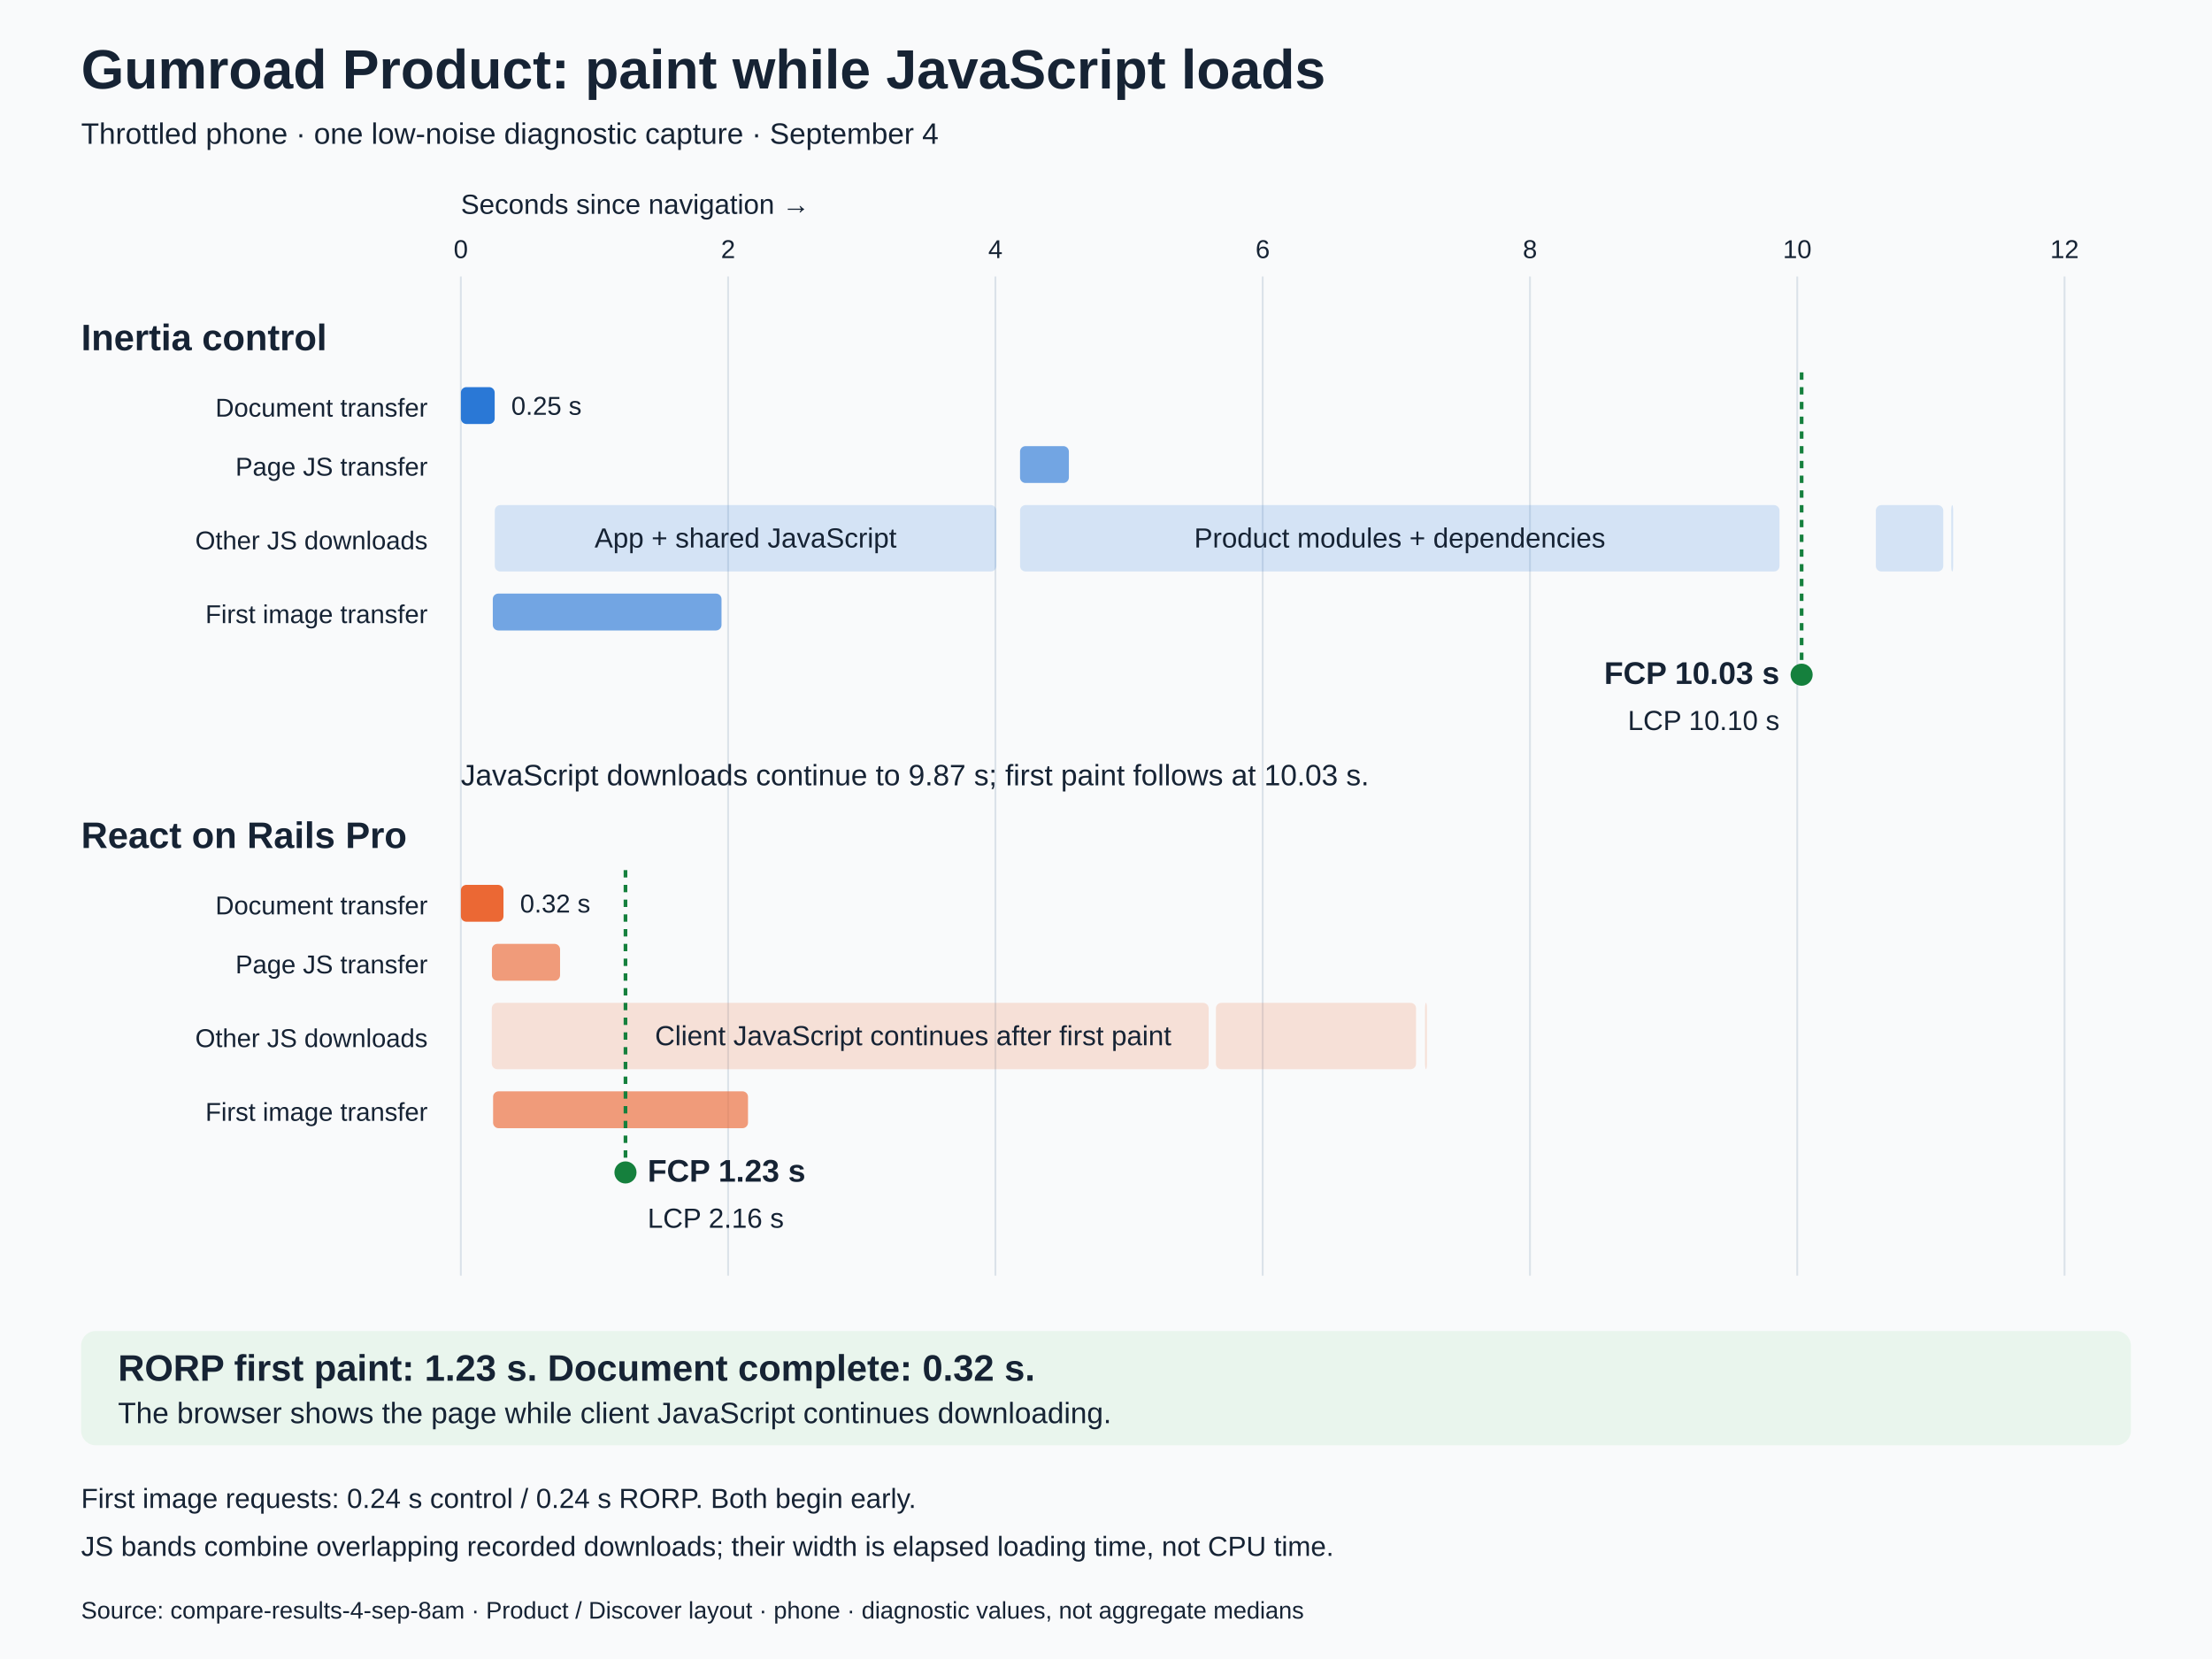
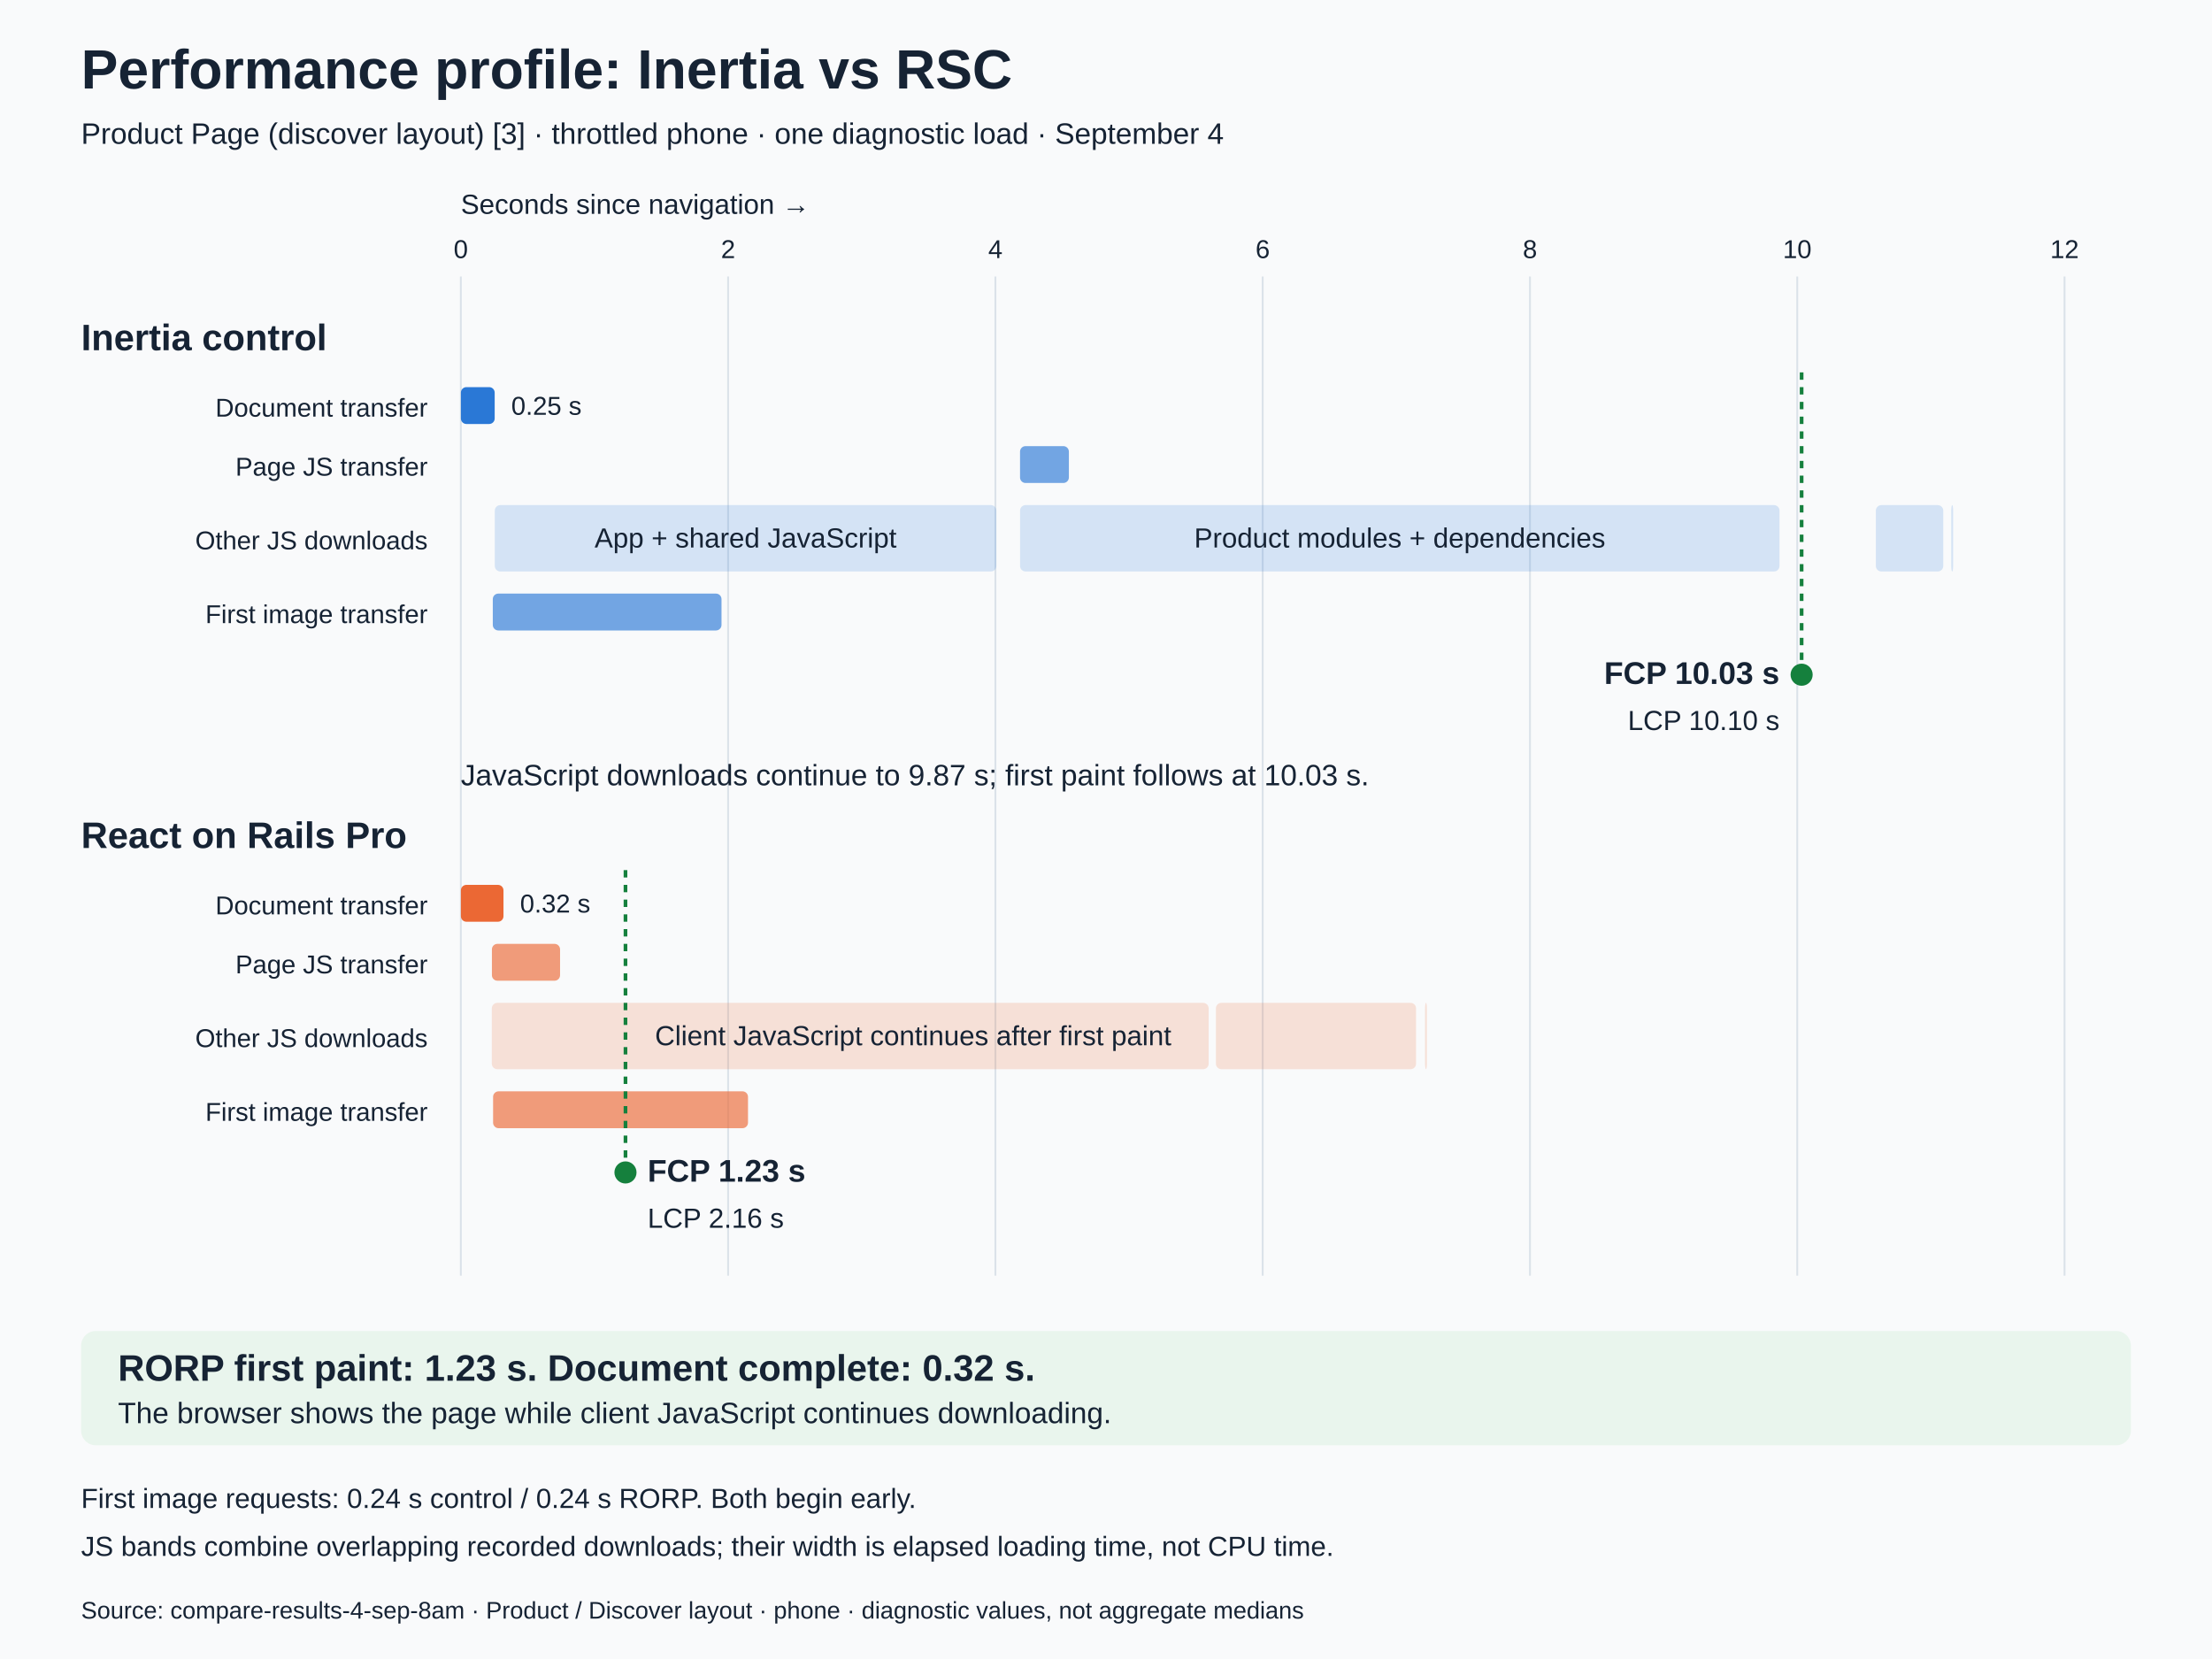
- <svg xmlns="http://www.w3.org/2000/svg" width="1200" height="900" viewBox="0 0 1200 900" role="img" aria-labelledby="title description" font-family="Arial,Helvetica,sans-serif">
-   <rect width="1200" height="900" fill="#f9fafb" />
-   <text x="44" y="48" font-size="30" fill="#162334" font-weight="700">Gumroad Product: paint while JavaScript loads</text>
-   <text x="44" y="78" font-size="16" fill="#162334">Throttled phone · one low-noise diagnostic capture · September 4</text>
-   <text x="250" y="116" font-size="15" fill="#162334">Seconds since navigation →</text>
-   <line x1="250" y1="150" x2="250" y2="692" stroke="#dbe2e9" />
-   <text x="250" y="140" font-size="14" fill="#162334" text-anchor="middle">0</text>
-   <line x1="395" y1="150" x2="395" y2="692" stroke="#dbe2e9" />
-   <text x="395" y="140" font-size="14" fill="#162334" text-anchor="middle">2</text>
-   <line x1="540" y1="150" x2="540" y2="692" stroke="#dbe2e9" />
-   <text x="540" y="140" font-size="14" fill="#162334" text-anchor="middle">4</text>
-   <line x1="685" y1="150" x2="685" y2="692" stroke="#dbe2e9" />
-   <text x="685" y="140" font-size="14" fill="#162334" text-anchor="middle">6</text>
-   <line x1="830" y1="150" x2="830" y2="692" stroke="#dbe2e9" />
-   <text x="830" y="140" font-size="14" fill="#162334" text-anchor="middle">8</text>
-   <line x1="975" y1="150" x2="975" y2="692" stroke="#dbe2e9" />
-   <text x="975" y="140" font-size="14" fill="#162334" text-anchor="middle">10</text>
-   <line x1="1120" y1="150" x2="1120" y2="692" stroke="#dbe2e9" />
-   <text x="1120" y="140" font-size="14" fill="#162334" text-anchor="middle">12</text>
-   <text x="44" y="190" font-size="20" fill="#162334" font-weight="700">Inertia control</text>
-   <text x="232" y="226" font-size="14" fill="#162334" text-anchor="end">Document transfer</text>
-   <rect x="250.025" y="210" width="18.342" height="20" rx="3" fill="#2a78d6" opacity="1" />
-   <text x="232" y="258" font-size="14" fill="#162334" text-anchor="end">Page JS transfer</text>
-   <rect x="553.361" y="242" width="26.499" height="20" rx="3" fill="#2a78d6" opacity="0.65" />
-   <text x="232" y="338" font-size="14" fill="#162334" text-anchor="end">First image transfer</text>
-   <rect x="267.34" y="322" width="124.076" height="20" rx="3" fill="#2a78d6" opacity="0.65" />
-   <text x="232" y="298" font-size="14" fill="#162334" text-anchor="end">Other JS downloads</text>
-   <rect x="268.428" y="274" width="272.094" height="36" rx="3" fill="#2a78d6" opacity="0.18" />
-   <rect x="553.376" y="274" width="411.995" height="36" rx="3" fill="#2a78d6" opacity="0.18" />
-   <rect x="1017.646" y="274" width="36.556" height="36" rx="3" fill="#2a78d6" opacity="0.18" />
-   <rect x="1058.552" y="274" width="1" height="36" rx="3" fill="#2a78d6" opacity="0.18" />
-   <text x="404.475" y="297" font-size="15" fill="#162334" text-anchor="middle">App + shared JavaScript</text>
-   <text x="759.373" y="297" font-size="15" fill="#162334" text-anchor="middle">Product modules + dependencies</text>
-   <text x="250" y="426" font-size="16" fill="#162334">JavaScript downloads continue to 9.87 s; first paint follows at 10.03 s.</text>
-   <line x1="977.369" y1="202" x2="977.369" y2="366" stroke="#15803d" stroke-width="2" stroke-dasharray="4 4" />
+ <svg xmlns="http://www.w3.org/2000/svg" width="1200" height="900" aria-labelledby="title description" font-family="Arial,Helvetica,sans-serif">
+   <path fill="#f9fafb" d="M0 0h1200v900H0z" />
+   <text x="44" y="48" fill="#162334" font-size="30" font-weight="700">Performance profile: Inertia vs RSC</text>
+   <text x="44" y="78" fill="#162334" font-size="16">Product Page (discover layout) [3] · throttled phone · one diagnostic load · September 4</text>
+   <text x="250" y="116" fill="#162334" font-size="15">Seconds since navigation →</text>
+   <path stroke="#dbe2e9" d="M250 150v542" />
+   <text x="250" y="140" fill="#162334" font-size="14" text-anchor="middle">0</text>
+   <path stroke="#dbe2e9" d="M395 150v542" />
+   <text x="395" y="140" fill="#162334" font-size="14" text-anchor="middle">2</text>
+   <path stroke="#dbe2e9" d="M540 150v542" />
+   <text x="540" y="140" fill="#162334" font-size="14" text-anchor="middle">4</text>
+   <path stroke="#dbe2e9" d="M685 150v542" />
+   <text x="685" y="140" fill="#162334" font-size="14" text-anchor="middle">6</text>
+   <path stroke="#dbe2e9" d="M830 150v542" />
+   <text x="830" y="140" fill="#162334" font-size="14" text-anchor="middle">8</text>
+   <path stroke="#dbe2e9" d="M975 150v542" />
+   <text x="975" y="140" fill="#162334" font-size="14" text-anchor="middle">10</text>
+   <path stroke="#dbe2e9" d="M1120 150v542" />
+   <text x="1120" y="140" fill="#162334" font-size="14" text-anchor="middle">12</text>
+   <text x="44" y="190" fill="#162334" font-size="20" font-weight="700">Inertia control</text>
+   <text x="232" y="226" fill="#162334" font-size="14" text-anchor="end">Document transfer</text>
+   <rect width="18.342" height="20" x="250.025" y="210" fill="#2a78d6" rx="3" />
+   <text x="232" y="258" fill="#162334" font-size="14" text-anchor="end">Page JS transfer</text>
+   <rect width="26.499" height="20" x="553.361" y="242" fill="#2a78d6" opacity=".65" rx="3" />
+   <text x="232" y="338" fill="#162334" font-size="14" text-anchor="end">First image transfer</text>
+   <rect width="124.076" height="20" x="267.34" y="322" fill="#2a78d6" opacity=".65" rx="3" />
+   <text x="232" y="298" fill="#162334" font-size="14" text-anchor="end">Other JS downloads</text>
+   <rect width="272.094" height="36" x="268.428" y="274" fill="#2a78d6" opacity=".18" rx="3" />
+   <rect width="411.995" height="36" x="553.376" y="274" fill="#2a78d6" opacity=".18" rx="3" />
+   <rect width="36.556" height="36" x="1017.646" y="274" fill="#2a78d6" opacity=".18" rx="3" />
+   <rect width="1" height="36" x="1058.552" y="274" fill="#2a78d6" opacity=".18" rx="3" />
+   <text x="404.475" y="297" fill="#162334" font-size="15" text-anchor="middle">App + shared JavaScript</text>
+   <text x="759.373" y="297" fill="#162334" font-size="15" text-anchor="middle">Product modules + dependencies</text>
+   <text x="250" y="426" fill="#162334" font-size="16">JavaScript downloads continue to 9.87 s; first paint follows at 10.03 s.</text>
+   <path stroke="#15803d" stroke-dasharray="4 4" stroke-width="2" d="M977.369 202v164" />
  <circle cx="977.369" cy="366" r="6" fill="#15803d" />
-   <text x="965.369" y="371" font-size="17" fill="#162334" text-anchor="end" font-weight="700">FCP 10.03 s</text>
-   <text x="965.369" y="396" font-size="15" fill="#162334" text-anchor="end">LCP 10.10 s</text>
-   <text x="277.367" y="225" font-size="14" fill="#162334">0.25 s</text>
-   <text x="44" y="460" font-size="20" fill="#162334" font-weight="700">React on Rails Pro</text>
-   <text x="232" y="496" font-size="14" fill="#162334" text-anchor="end">Document transfer</text>
-   <rect x="250.024" y="480" width="23.109" height="20" rx="3" fill="#eb6834" opacity="1" />
-   <text x="232" y="528" font-size="14" fill="#162334" text-anchor="end">Page JS transfer</text>
-   <rect x="266.855" y="512" width="36.976" height="20" rx="3" fill="#eb6834" opacity="0.65" />
-   <text x="232" y="608" font-size="14" fill="#162334" text-anchor="end">First image transfer</text>
-   <rect x="267.5" y="592" width="138.285" height="20" rx="3" fill="#eb6834" opacity="0.65" />
-   <text x="232" y="568" font-size="14" fill="#162334" text-anchor="end">Other JS downloads</text>
-   <rect x="266.802" y="544" width="388.888" height="36" rx="3" fill="#eb6834" opacity="0.18" />
-   <rect x="659.622" y="544" width="108.58" height="36" rx="3" fill="#eb6834" opacity="0.18" />
-   <rect x="773.086" y="544" width="1" height="36" rx="3" fill="#eb6834" opacity="0.18" />
-   <text x="355.318" y="567" font-size="15" fill="#162334">Client JavaScript continues after first paint</text>
-   <line x1="339.318" y1="472" x2="339.318" y2="636" stroke="#15803d" stroke-width="2" stroke-dasharray="4 4" />
+   <text x="965.369" y="371" fill="#162334" font-size="17" font-weight="700" text-anchor="end">FCP 10.03 s</text>
+   <text x="965.369" y="396" fill="#162334" font-size="15" text-anchor="end">LCP 10.10 s</text>
+   <text x="277.367" y="225" fill="#162334" font-size="14">0.25 s</text>
+   <text x="44" y="460" fill="#162334" font-size="20" font-weight="700">React on Rails Pro</text>
+   <text x="232" y="496" fill="#162334" font-size="14" text-anchor="end">Document transfer</text>
+   <rect width="23.109" height="20" x="250.024" y="480" fill="#eb6834" rx="3" />
+   <text x="232" y="528" fill="#162334" font-size="14" text-anchor="end">Page JS transfer</text>
+   <rect width="36.976" height="20" x="266.855" y="512" fill="#eb6834" opacity=".65" rx="3" />
+   <text x="232" y="608" fill="#162334" font-size="14" text-anchor="end">First image transfer</text>
+   <rect width="138.285" height="20" x="267.5" y="592" fill="#eb6834" opacity=".65" rx="3" />
+   <text x="232" y="568" fill="#162334" font-size="14" text-anchor="end">Other JS downloads</text>
+   <rect width="388.888" height="36" x="266.802" y="544" fill="#eb6834" opacity=".18" rx="3" />
+   <rect width="108.58" height="36" x="659.622" y="544" fill="#eb6834" opacity=".18" rx="3" />
+   <rect width="1" height="36" x="773.086" y="544" fill="#eb6834" opacity=".18" rx="3" />
+   <text x="355.318" y="567" fill="#162334" font-size="15">Client JavaScript continues after first paint</text>
+   <path stroke="#15803d" stroke-dasharray="4 4" stroke-width="2" d="M339.318 472v164" />
  <circle cx="339.318" cy="636" r="6" fill="#15803d" />
-   <text x="351.318" y="641" font-size="17" fill="#162334" font-weight="700">FCP 1.23 s</text>
-   <text x="351.318" y="666" font-size="15" fill="#162334">LCP 2.16 s</text>
-   <text x="282.134" y="495" font-size="14" fill="#162334">0.32 s</text>
-   <rect x="44" y="722" width="1112" height="62" rx="8" fill="#e9f5ed" />
-   <text x="64" y="749" font-size="20" fill="#162334" font-weight="700">RORP first paint: 1.23 s. Document complete: 0.32 s.</text>
-   <text x="64" y="772" font-size="16" fill="#162334">The browser shows the page while client JavaScript continues downloading.</text>
-   <text x="44" y="818" font-size="15" fill="#162334">First image requests: 0.24 s control / 0.24 s RORP. Both begin early.</text>
-   <text x="44" y="844" font-size="15" fill="#162334">JS bands combine overlapping recorded downloads; their width is elapsed loading time, not CPU time.</text>
-   <text x="44" y="878" font-size="13" fill="#162334">Source: compare-results-4-sep-8am · Product / Discover layout · phone · diagnostic values, not aggregate medians</text>
+   <text x="351.318" y="641" fill="#162334" font-size="17" font-weight="700">FCP 1.23 s</text>
+   <text x="351.318" y="666" fill="#162334" font-size="15">LCP 2.16 s</text>
+   <text x="282.134" y="495" fill="#162334" font-size="14">0.32 s</text>
+   <rect width="1112" height="62" x="44" y="722" fill="#e9f5ed" rx="8" />
+   <text x="64" y="749" fill="#162334" font-size="20" font-weight="700">RORP first paint: 1.23 s. Document complete: 0.32 s.</text>
+   <text x="64" y="772" fill="#162334" font-size="16">The browser shows the page while client JavaScript continues downloading.</text>
+   <text x="44" y="818" fill="#162334" font-size="15">First image requests: 0.24 s control / 0.24 s RORP. Both begin early.</text>
+   <text x="44" y="844" fill="#162334" font-size="15">JS bands combine overlapping recorded downloads; their width is elapsed loading time, not CPU time.</text>
+   <text x="44" y="878" fill="#162334" font-size="13">Source: compare-results-4-sep-8am · Product / Discover layout · phone · diagnostic values, not aggregate medians</text>
</svg>
